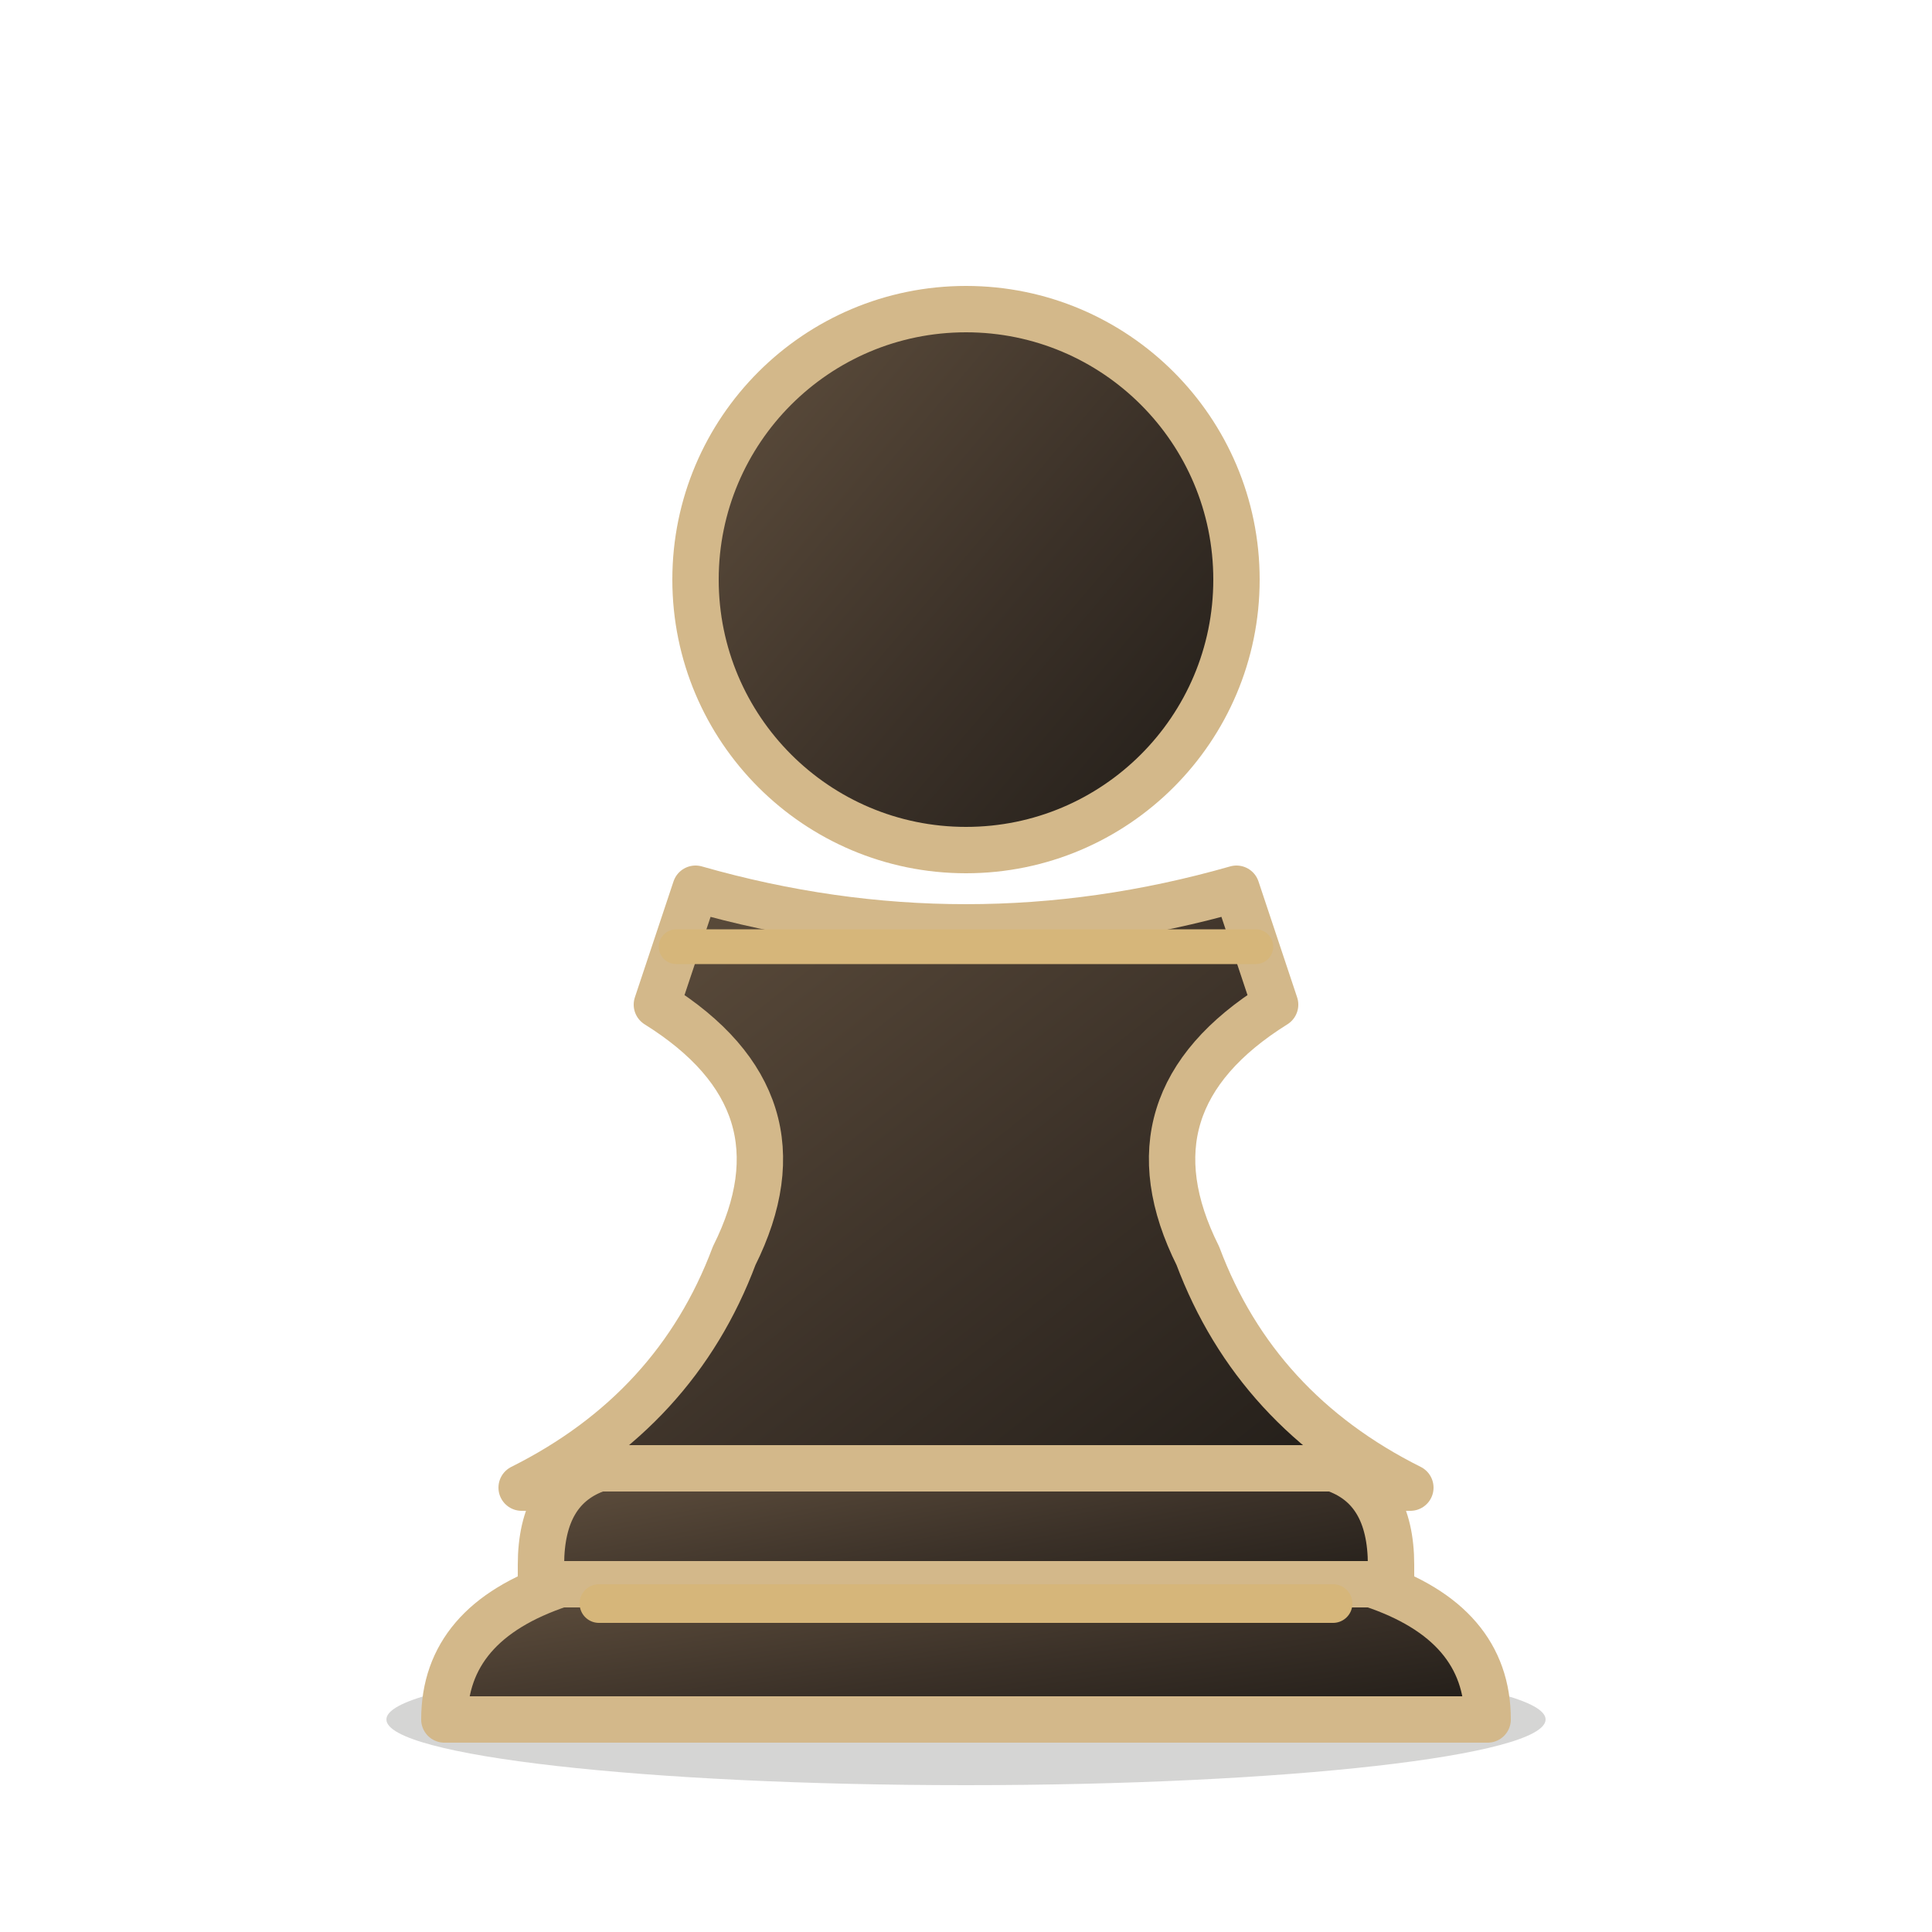
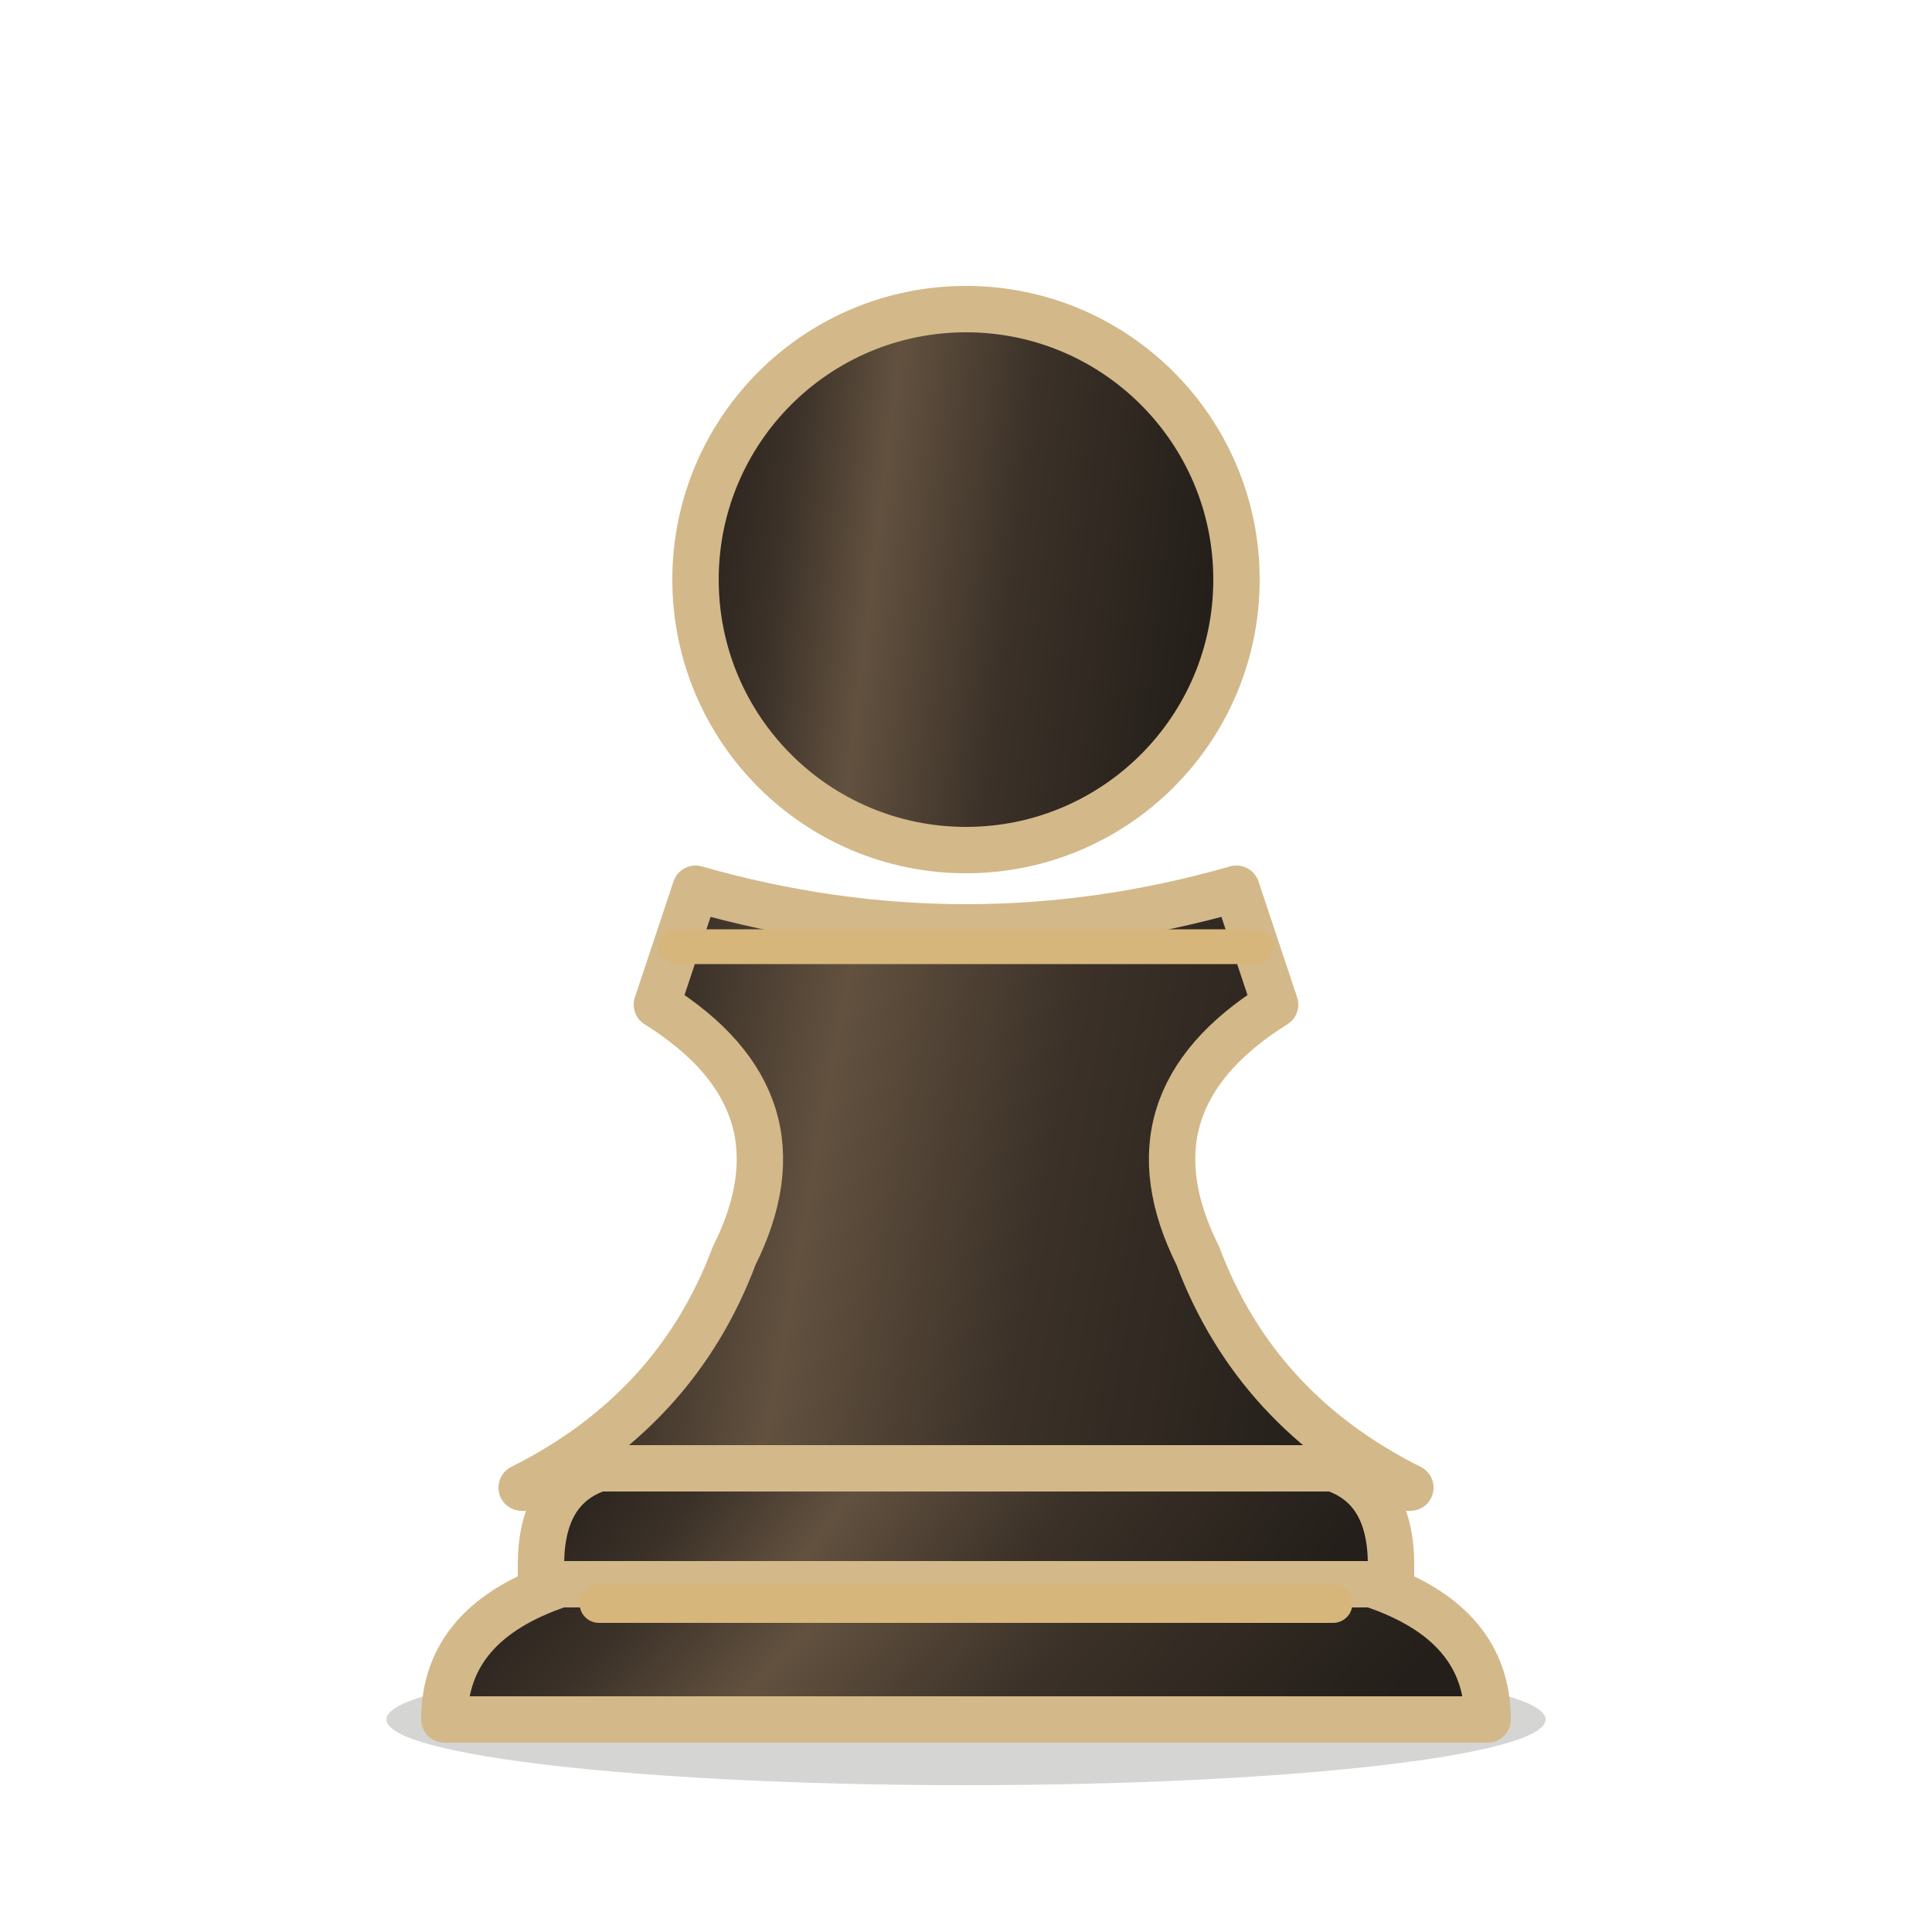
<svg xmlns="http://www.w3.org/2000/svg" viewBox="0 0 100 100">
  <defs>
-     <linearGradient id="body" x1="0" y1="0" x2="1" y2=".85">
-       <stop stop-color="#62513f" />
-       <stop offset=".6" stop-color="#3b3128" />
+     <linearGradient id="body" x1="0" y1="0" x2="1" y2=".12">
+       <stop stop-color="#241f1a" />
+       <stop offset=".2" stop-color="#3b3128" />
+       <stop offset=".38" stop-color="#62513f" />
+       <stop offset=".64" stop-color="#3b3128" />
      <stop offset="1" stop-color="#241f1a" />
    </linearGradient>
  </defs>
  <ellipse cx="50" cy="89" rx="30" ry="3.4" fill="#181510" opacity=".18" />
  <g fill="url(#body)" stroke="#d3b88a" stroke-width="2.4" stroke-linecap="round" stroke-linejoin="round">
    <circle cx="50" cy="30" r="14" />
    <path d="M36 46 Q50 50 64 46 L66 52 Q58 57 62 65 Q65 73 73 77 H27 Q35 73 38 65 Q42 57 34 52Z" />
    <path d="M35 49H65" class="detail" />
    <path d="M31 76 H69 Q72 77 72 81 V83 H28 V81 Q28 77 31 76Z" />
    <path d="M29 82 H71 Q77 84 77 89 H23 Q23 84 29 82Z" />
    <path d="M31 83H69" fill="none" stroke="#d6b67a" stroke-width="2" />
  </g>
  <style>.detail{fill:none;stroke:#d6b67a;stroke-width:1.8}.cut{fill:none;stroke:#d3b88a;stroke-width:3}</style>
</svg>
